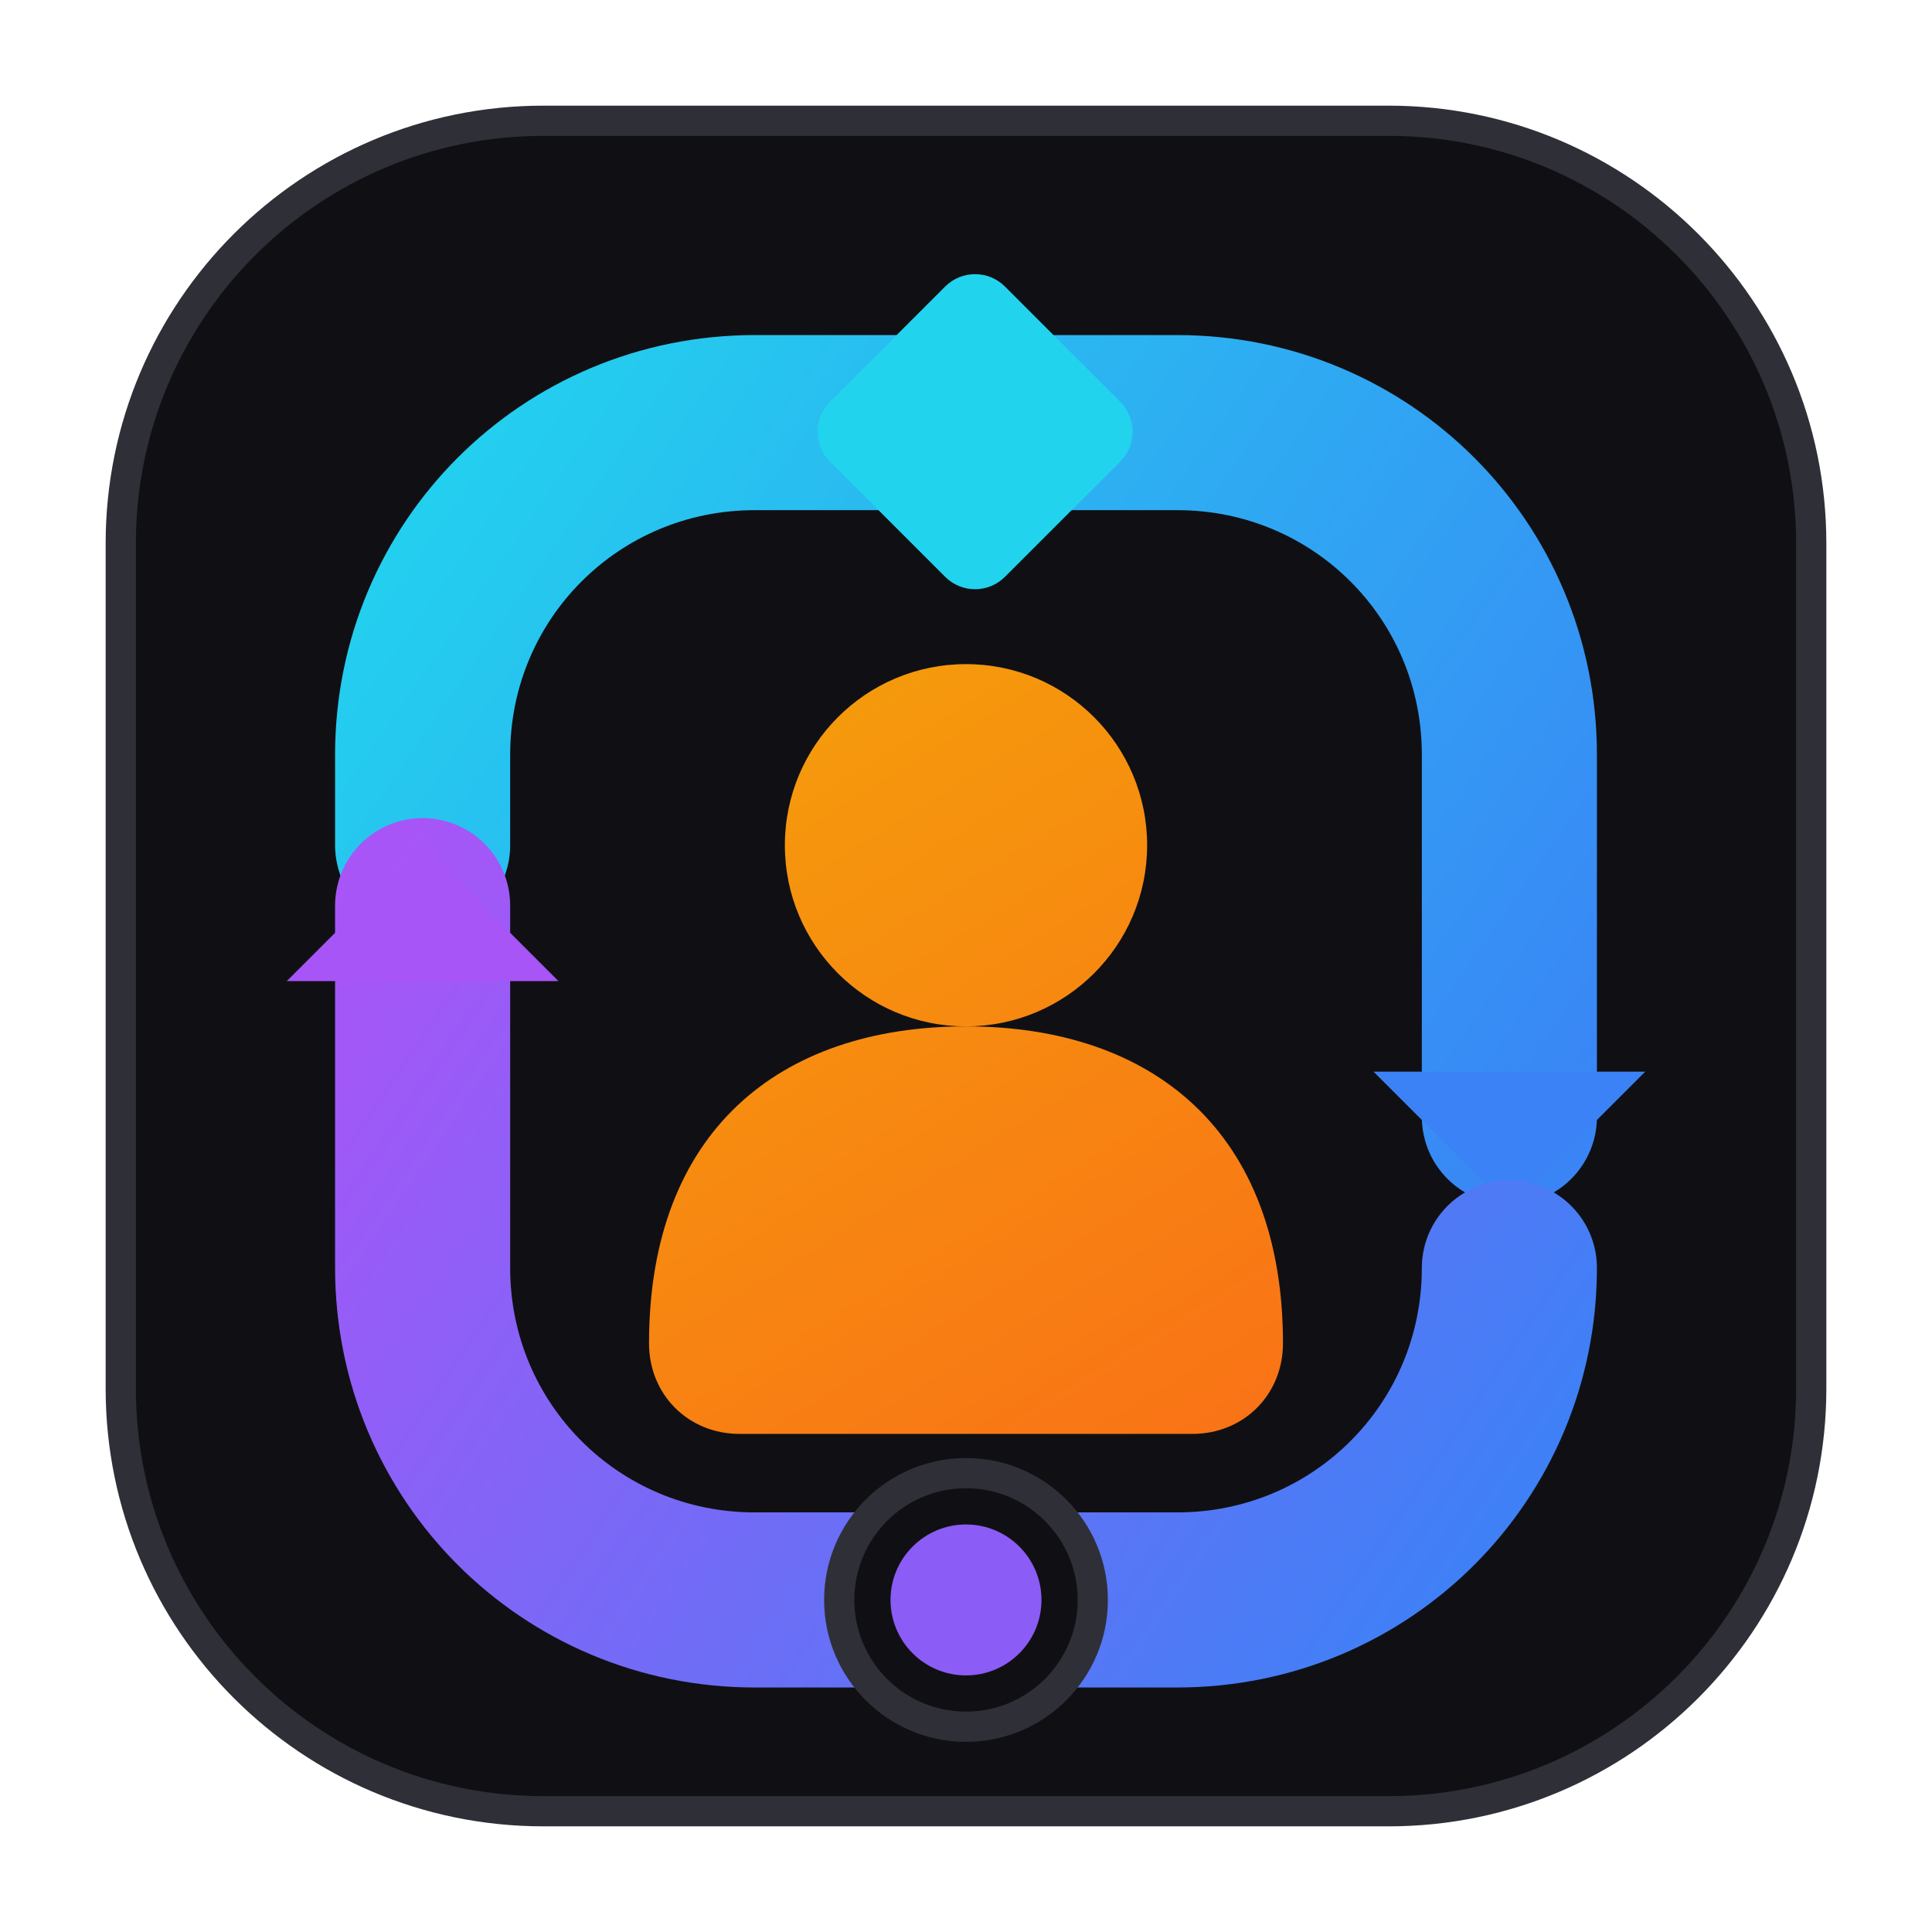
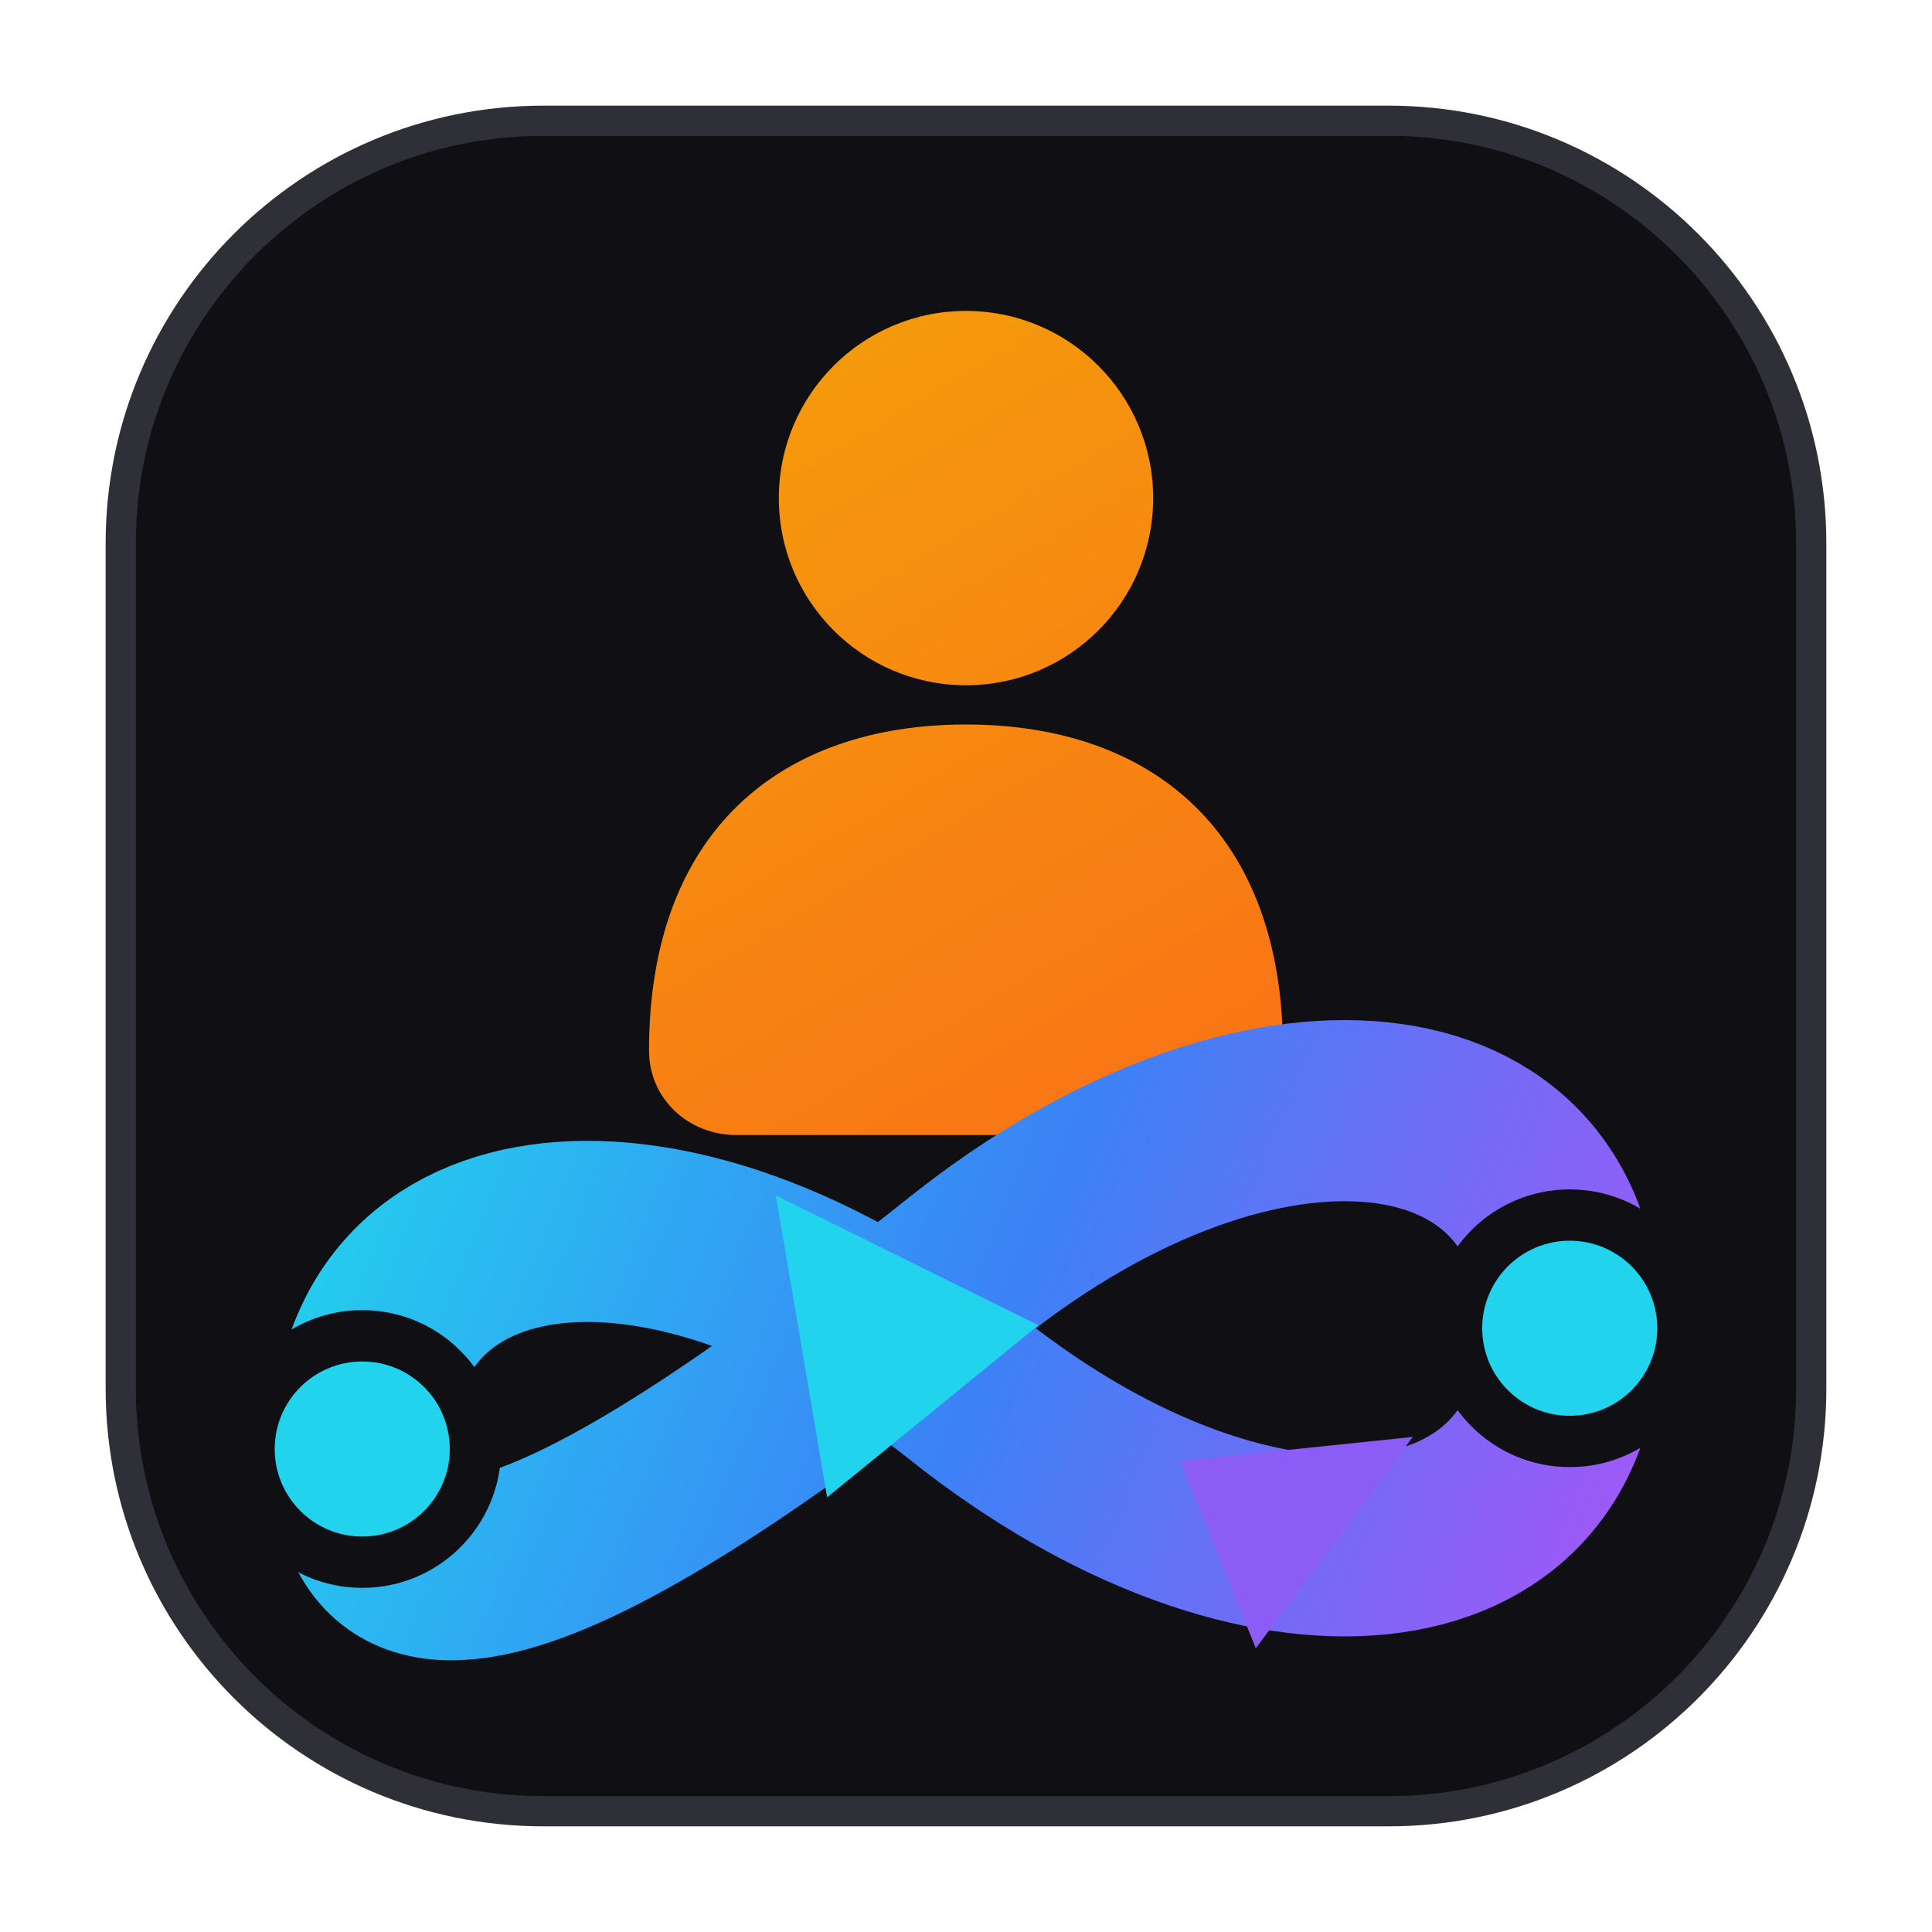
<svg xmlns="http://www.w3.org/2000/svg" width="64" height="64" viewBox="0 0 64 64" fill="none" role="img" aria-label="Loops mark">
  <defs>
-     <linearGradient id="lp-top" x1="13" y1="14" x2="52" y2="41" gradientUnits="userSpaceOnUse">
+     <linearGradient id="lp-loop" x1="10" y1="37" x2="54" y2="55" gradientUnits="userSpaceOnUse">
      <stop stop-color="#22D3EE" />
-       <stop offset="1" stop-color="#3B82F6" />
+       <stop offset="0.5" stop-color="#3B82F6" />
+       <stop offset="1" stop-color="#A855F7" />
    </linearGradient>
-     <linearGradient id="lp-bottom" x1="13" y1="28" x2="50" y2="53" gradientUnits="userSpaceOnUse">
-       <stop stop-color="#A855F7" />
-       <stop offset="1" stop-color="#3B82F6" />
-     </linearGradient>
-     <linearGradient id="lp-human" x1="24" y1="22" x2="40" y2="48" gradientUnits="userSpaceOnUse">
+     <linearGradient id="lp-human" x1="24" y1="10" x2="40" y2="37" gradientUnits="userSpaceOnUse">
      <stop stop-color="#F59E0B" />
      <stop offset="1" stop-color="#F97316" />
    </linearGradient>
  </defs>
  <rect x="4" y="4" width="56" height="56" rx="14" fill="#101014" stroke="#2F2F38" stroke-width="1" />
-   <path d="M14 28V25C14 18.9 18.9 14 25 14H39C45.1 14 50 18.9 50 25V37" stroke="url(#lp-top)" stroke-width="5.8" stroke-linecap="round" stroke-linejoin="round" />
-   <path d="M50 40L45.5 35.5H54.5L50 40Z" fill="#3B82F6" />
-   <path d="M50 42C50 48.1 45.1 53 39 53H25C18.9 53 14 48.1 14 42V30" stroke="url(#lp-bottom)" stroke-width="5.8" stroke-linecap="round" stroke-linejoin="round" />
-   <path d="M14 28L9.5 32.5H18.5L14 28Z" fill="#A855F7" />
-   <rect x="28.2" y="10.2" width="8.2" height="8.2" rx="1.4" transform="rotate(45 32.3 14.3)" fill="#22D3EE" />
-   <circle cx="32" cy="28" r="6" fill="url(#lp-human)" />
-   <path d="M21.5 44.5C21.5 37.5 25.8 34 32 34C38.2 34 42.5 37.5 42.5 44.5C42.5 46.2 41.2 47.5 39.5 47.5H24.5C22.8 47.5 21.5 46.2 21.5 44.5Z" fill="url(#lp-human)" />
-   <circle cx="32" cy="53" r="4.2" fill="#101014" stroke="#2F2F38" stroke-width="1" />
-   <circle cx="32" cy="53" r="2.5" fill="#8B5CF6" />
+   <circle cx="32" cy="16.5" r="6.2" fill="url(#lp-human)" />
+   <path d="M21.5 34.8C21.5 27.6 25.8 24 32 24C38.2 24 42.5 27.6 42.5 34.8C42.5 36.4 41.2 37.6 39.6 37.6H24.4C22.8 37.6 21.5 36.4 21.5 34.8Z" fill="url(#lp-human)" />
+   <path d="M12 48C12 39.4 22.2 38.2 32 46C41.8 53.8 52 52.6 52 44C52 35.4 41.8 34.2 32 42C22.2 49.8 12 56.6 12 48Z" stroke="url(#lp-loop)" stroke-width="6" stroke-linecap="round" stroke-linejoin="round" />
+   <path d="M25.7 39.6L34.4 43.9L27.4 49.6Z" fill="#22D3EE" />
+   <path d="M39.1 48.4L46.8 47.6L41.6 54.6Z" fill="#8B5CF6" />
+   <circle cx="12" cy="48" r="4.6" fill="#101014" />
+   <circle cx="12" cy="48" r="2.9" fill="#22D3EE" />
+   <circle cx="52" cy="44" r="4.6" fill="#101014" />
+   <circle cx="52" cy="44" r="2.9" fill="#22D3EE" />
</svg>
